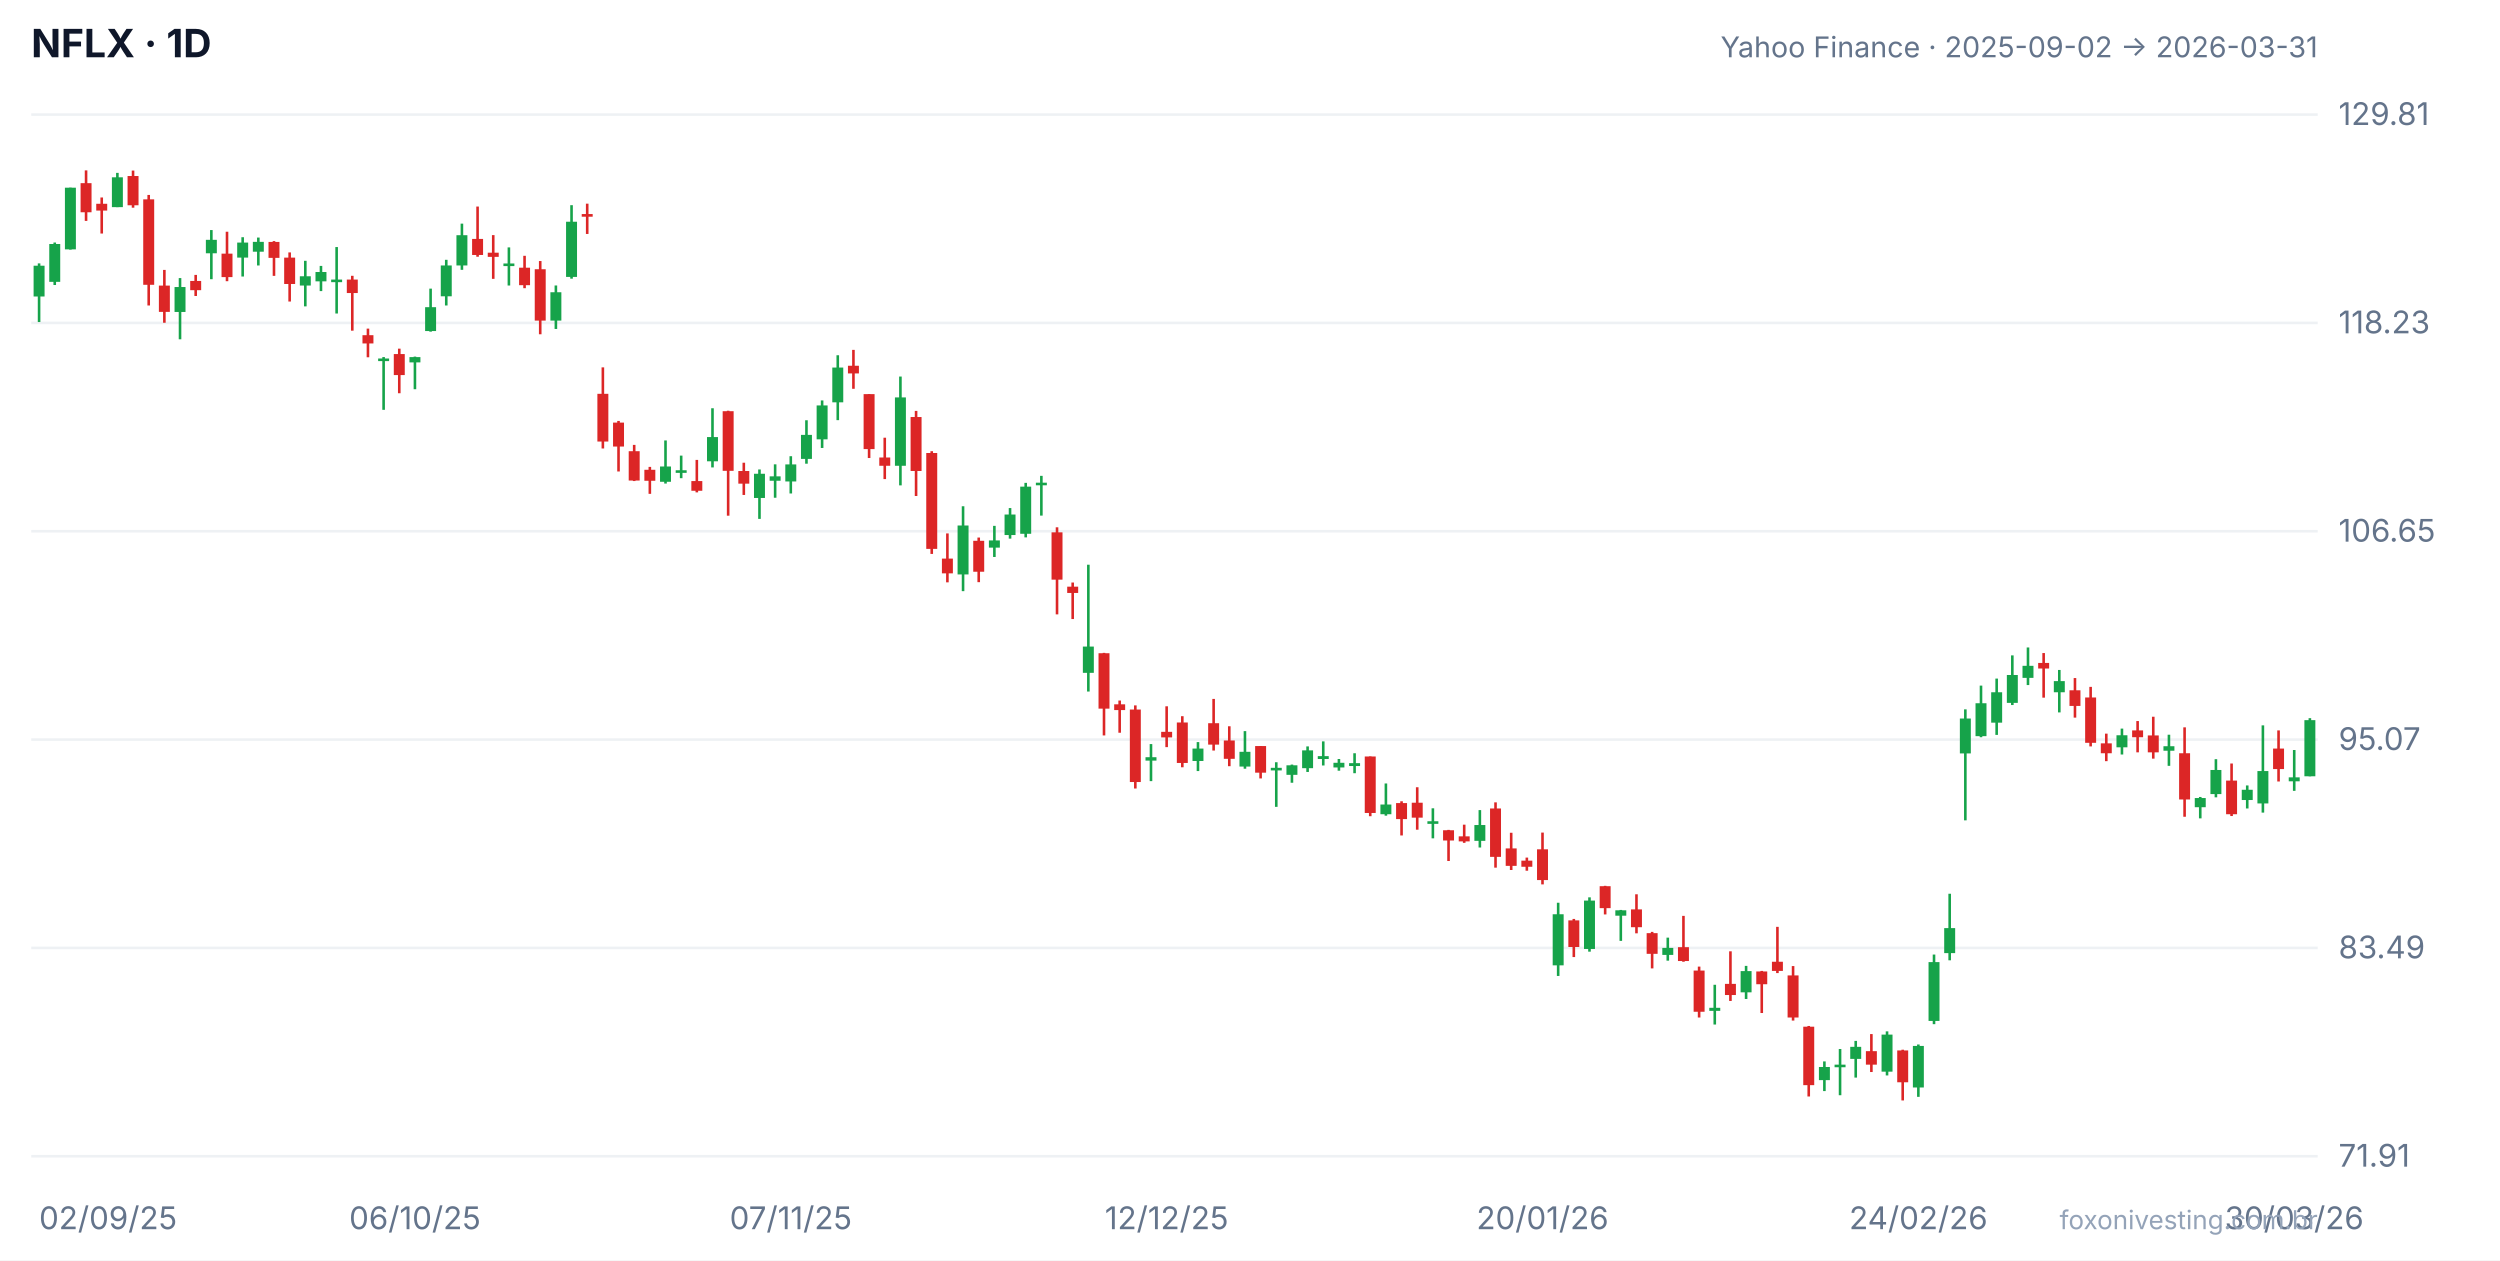
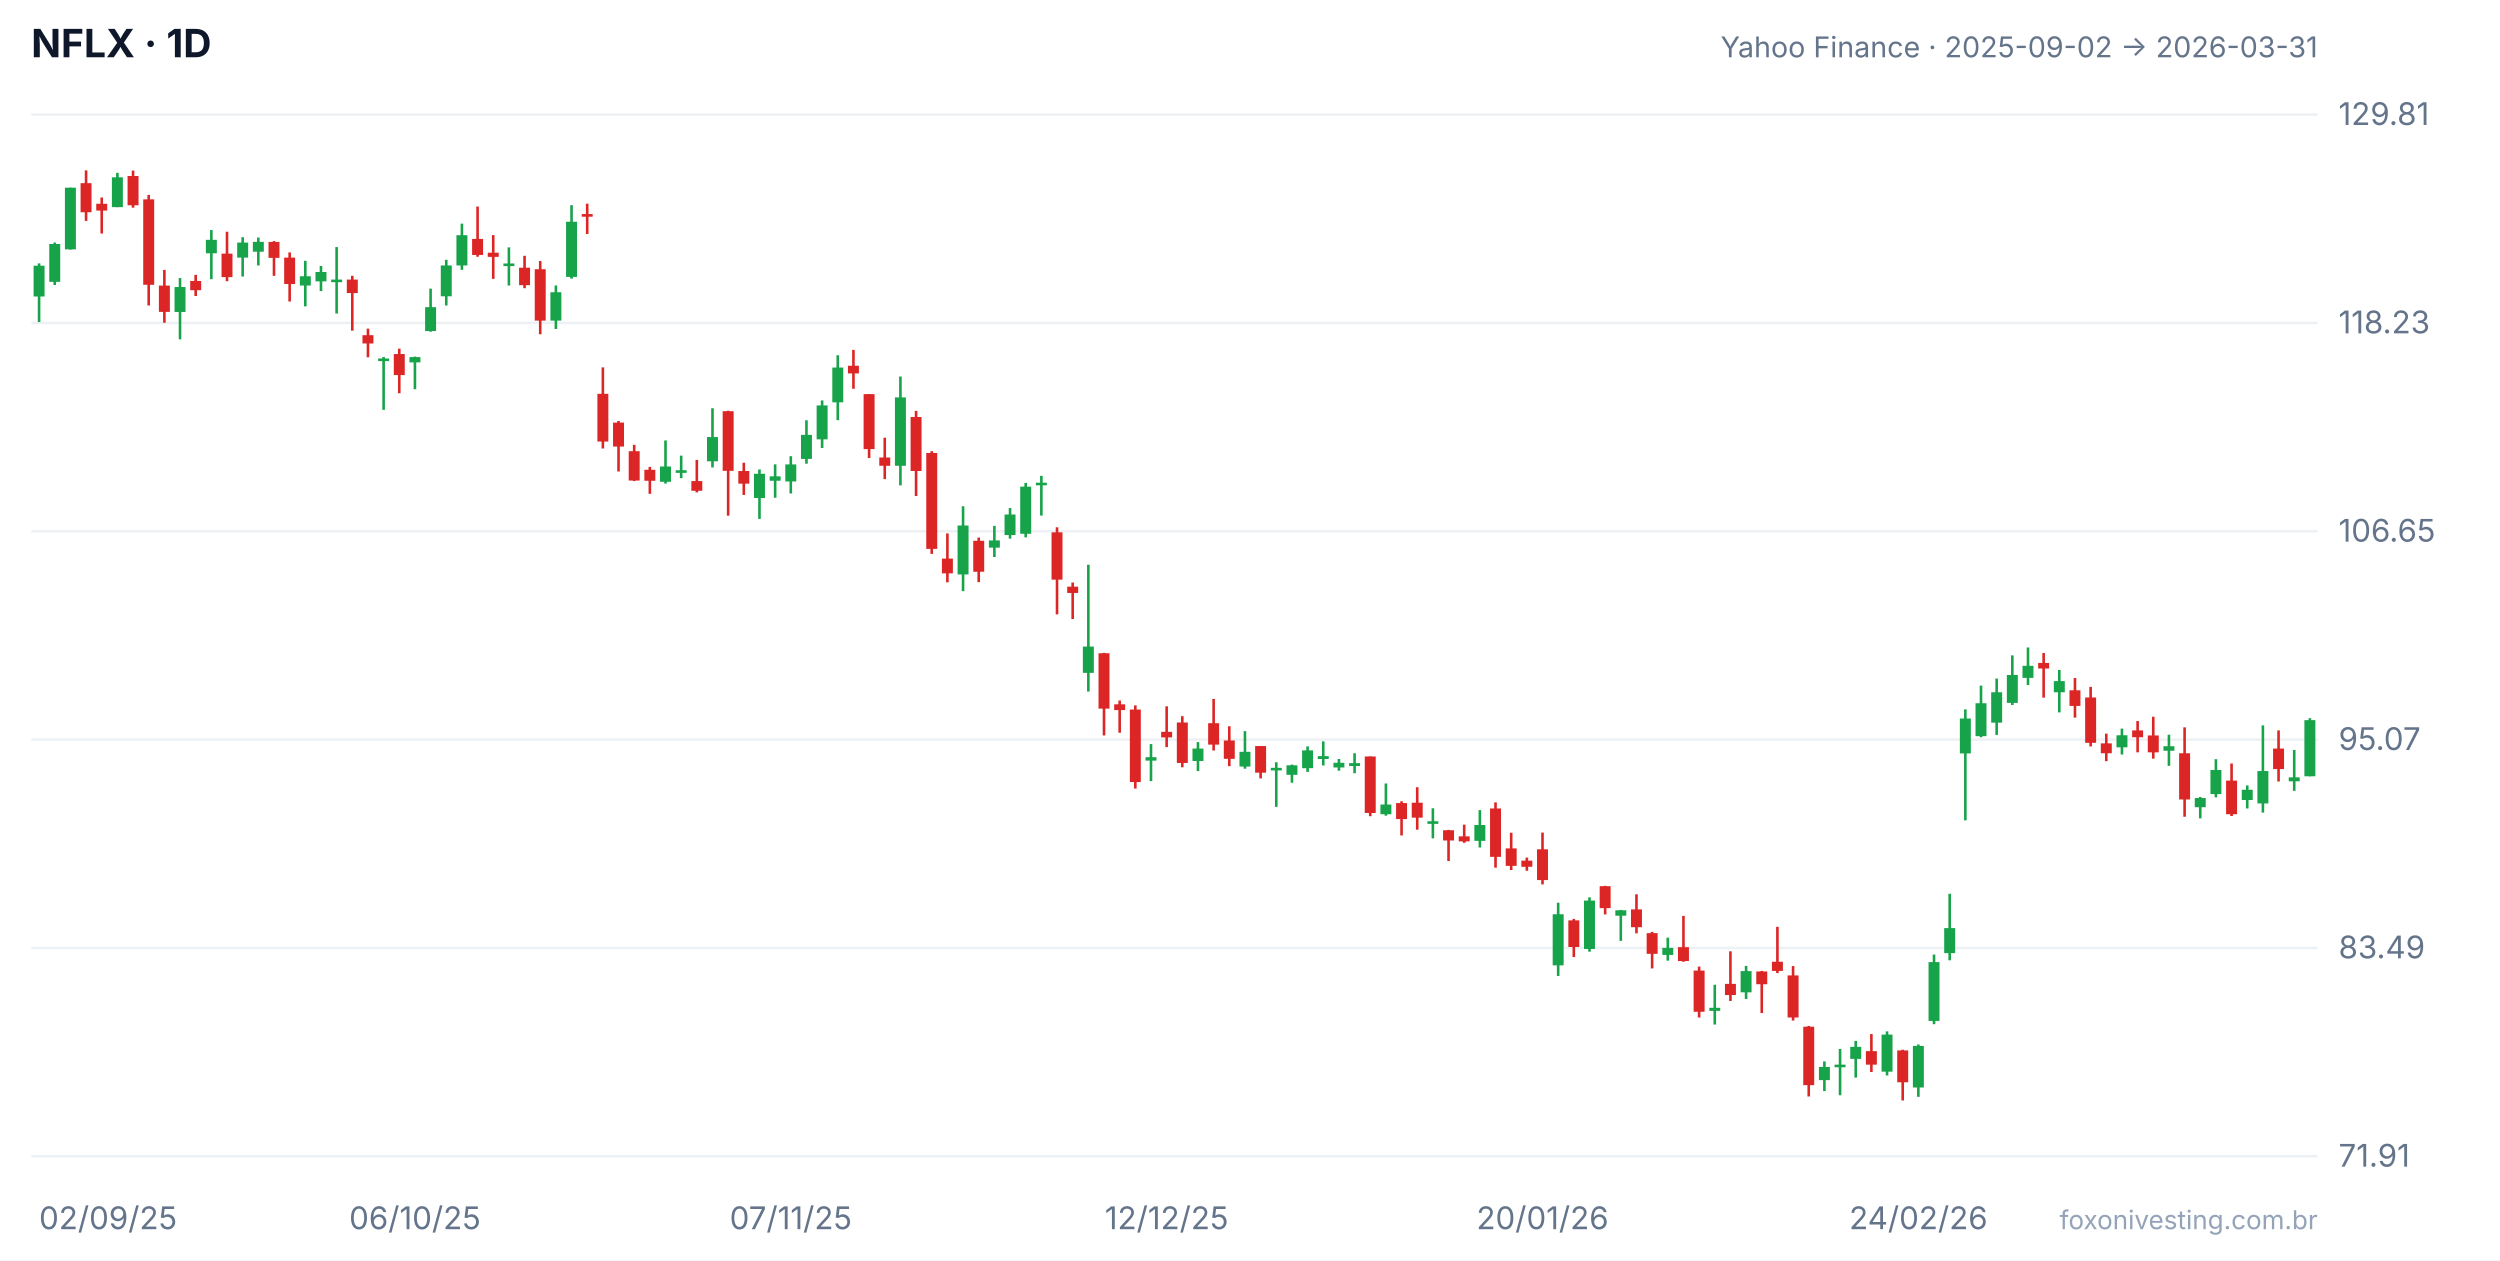
<svg xmlns="http://www.w3.org/2000/svg" viewBox="0 0 960 484" font-family="Inter,system-ui,sans-serif" font-size="12" role="img">
  <rect width="960" height="484" fill="#ffffff" />
  <text x="12" y="22" font-size="15" font-weight="700" fill="#0f172a">NFLX · 1D</text>
  <text x="890" y="22" font-size="11" fill="#64748b" text-anchor="end">Yahoo Finance · 2025-09-02 → 2026-03-31</text>
  <line x1="12" x2="890" y1="444" y2="444" stroke="#eef1f4" />
  <text x="898" y="448" fill="#64748b">71.91</text>
  <line x1="12" x2="890" y1="364" y2="364" stroke="#eef1f4" />
  <text x="898" y="368" fill="#64748b">83.49</text>
  <line x1="12" x2="890" y1="284" y2="284" stroke="#eef1f4" />
  <text x="898" y="288" fill="#64748b">95.07</text>
  <line x1="12" x2="890" y1="204" y2="204" stroke="#eef1f4" />
  <text x="898" y="208" fill="#64748b">106.65</text>
  <line x1="12" x2="890" y1="124" y2="124" stroke="#eef1f4" />
  <text x="898" y="128" fill="#64748b">118.23</text>
  <line x1="12" x2="890" y1="44" y2="44" stroke="#eef1f4" />
  <text x="898" y="48" fill="#64748b">129.81</text>
  <text x="15.007" y="472" fill="#64748b" text-anchor="start">02/09/25</text>
  <text x="159.336" y="472" fill="#64748b" text-anchor="middle">06/10/25</text>
  <text x="303.664" y="472" fill="#64748b" text-anchor="middle">07/11/25</text>
  <text x="447.993" y="472" fill="#64748b" text-anchor="middle">12/12/25</text>
  <text x="592.322" y="472" fill="#64748b" text-anchor="middle">20/01/26</text>
  <text x="736.651" y="472" fill="#64748b" text-anchor="middle">24/02/26</text>
-   <text x="880.979" y="472" fill="#64748b" text-anchor="middle">30/03/26</text>
  <line x1="15.007" x2="15.007" y1="101.143" y2="123.663" stroke="#16a34a" />
  <rect x="12.902" y="102.034" width="4.21" height="11.82" fill="#16a34a" />
  <line x1="21.021" x2="21.021" y1="93.13" y2="109.446" stroke="#16a34a" />
  <rect x="18.916" y="93.696" width="4.21" height="14.534" fill="#16a34a" />
  <line x1="27.034" x2="27.034" y1="72.074" y2="95.831" stroke="#16a34a" />
  <rect x="24.929" y="72.074" width="4.21" height="23.681" fill="#16a34a" />
  <line x1="33.048" x2="33.048" y1="65.429" y2="84.826" stroke="#dc2626" />
  <rect x="30.943" y="70.333" width="4.21" height="11.177" fill="#dc2626" />
  <line x1="39.062" x2="39.062" y1="75.832" y2="89.676" stroke="#dc2626" />
  <rect x="36.957" y="78.25" width="4.21" height="2.611" fill="#dc2626" />
  <line x1="45.075" x2="45.075" y1="66.382" y2="79.542" stroke="#16a34a" />
  <rect x="42.971" y="68.088" width="4.21" height="11.453" fill="#16a34a" />
  <line x1="51.089" x2="51.089" y1="65.498" y2="79.756" stroke="#dc2626" />
  <rect x="48.984" y="67.591" width="4.21" height="11.232" fill="#dc2626" />
  <line x1="57.103" x2="57.103" y1="74.858" y2="117.308" stroke="#dc2626" />
  <rect x="54.998" y="76.55" width="4.21" height="32.813" fill="#dc2626" />
  <line x1="63.116" x2="63.116" y1="103.644" y2="123.939" stroke="#dc2626" />
  <rect x="61.012" y="109.667" width="4.21" height="10.099" fill="#dc2626" />
  <line x1="69.13" x2="69.13" y1="106.78" y2="130.288" stroke="#16a34a" />
  <rect x="67.025" y="110.22" width="4.21" height="9.574" fill="#16a34a" />
  <line x1="75.144" x2="75.144" y1="105.564" y2="113.66" stroke="#dc2626" />
  <rect x="73.039" y="107.885" width="4.21" height="3.544" fill="#dc2626" />
  <line x1="81.158" x2="81.158" y1="88.342" y2="107.215" stroke="#16a34a" />
  <rect x="79.053" y="92.093" width="4.21" height="5.167" fill="#16a34a" />
  <line x1="87.171" x2="87.171" y1="88.985" y2="107.982" stroke="#dc2626" />
  <rect x="85.066" y="97.399" width="4.21" height="9.008" fill="#dc2626" />
  <line x1="93.185" x2="93.185" y1="91.092" y2="106.186" stroke="#16a34a" />
  <rect x="91.08" y="93.15" width="4.21" height="5.768" fill="#16a34a" />
  <line x1="99.199" x2="99.199" y1="91.223" y2="101.944" stroke="#16a34a" />
  <rect x="97.094" y="92.874" width="4.21" height="3.779" fill="#16a34a" />
  <line x1="105.212" x2="105.212" y1="92.584" y2="105.93" stroke="#dc2626" />
  <rect x="103.108" y="92.902" width="4.21" height="6.12" fill="#dc2626" />
  <line x1="111.226" x2="111.226" y1="96.929" y2="115.788" stroke="#dc2626" />
  <rect x="109.121" y="98.925" width="4.21" height="10.127" fill="#dc2626" />
  <line x1="117.24" x2="117.24" y1="100.148" y2="117.646" stroke="#16a34a" />
  <rect x="115.135" y="106.089" width="4.21" height="3.558" fill="#16a34a" />
  <line x1="123.253" x2="123.253" y1="102.11" y2="111.781" stroke="#16a34a" />
  <rect x="121.149" y="104.452" width="4.21" height="3.585" fill="#16a34a" />
  <line x1="129.267" x2="129.267" y1="94.864" y2="120.389" stroke="#16a34a" />
  <rect x="127.162" y="107.353" width="4.21" height="1" fill="#16a34a" />
  <line x1="135.281" x2="135.281" y1="105.909" y2="126.979" stroke="#dc2626" />
  <rect x="133.176" y="107.353" width="4.21" height="5.174" fill="#dc2626" />
  <line x1="141.295" x2="141.295" y1="126.191" y2="137.196" stroke="#dc2626" />
  <rect x="139.19" y="128.713" width="4.21" height="3.171" fill="#dc2626" />
  <line x1="147.308" x2="147.308" y1="137.113" y2="157.374" stroke="#16a34a" />
  <rect x="145.203" y="137.665" width="4.21" height="1" fill="#16a34a" />
  <line x1="153.322" x2="153.322" y1="133.887" y2="151.005" stroke="#dc2626" />
  <rect x="151.217" y="135.959" width="4.21" height="8.069" fill="#dc2626" />
  <line x1="159.336" x2="159.336" y1="136.94" y2="149.464" stroke="#16a34a" />
  <rect x="157.231" y="137.127" width="4.21" height="2.031" fill="#16a34a" />
  <line x1="165.349" x2="165.349" y1="110.835" y2="127.352" stroke="#16a34a" />
  <rect x="163.245" y="117.957" width="4.21" height="9.167" fill="#16a34a" />
  <line x1="171.363" x2="171.363" y1="99.768" y2="117.308" stroke="#16a34a" />
  <rect x="169.258" y="101.937" width="4.21" height="11.84" fill="#16a34a" />
  <line x1="177.377" x2="177.377" y1="85.876" y2="103.616" stroke="#16a34a" />
  <rect x="175.272" y="90.318" width="4.21" height="11.619" fill="#16a34a" />
  <line x1="183.39" x2="183.39" y1="79.314" y2="98.587" stroke="#dc2626" />
  <rect x="181.286" y="91.748" width="4.21" height="6.162" fill="#dc2626" />
  <line x1="189.404" x2="189.404" y1="90.284" y2="107.077" stroke="#dc2626" />
  <rect x="187.299" y="97.033" width="4.21" height="1.603" fill="#dc2626" />
  <line x1="195.418" x2="195.418" y1="95.002" y2="109.64" stroke="#16a34a" />
  <rect x="193.313" y="101.177" width="4.21" height="1" fill="#16a34a" />
  <line x1="201.432" x2="201.432" y1="98.228" y2="110.669" stroke="#dc2626" />
  <rect x="199.327" y="102.794" width="4.21" height="6.715" fill="#dc2626" />
  <line x1="207.445" x2="207.445" y1="100.238" y2="128.36" stroke="#dc2626" />
  <rect x="205.34" y="103.388" width="4.21" height="19.729" fill="#dc2626" />
  <line x1="213.459" x2="213.459" y1="109.626" y2="126.322" stroke="#16a34a" />
  <rect x="211.354" y="112.223" width="4.21" height="10.887" fill="#16a34a" />
  <line x1="219.473" x2="219.473" y1="78.789" y2="107.015" stroke="#16a34a" />
  <rect x="217.368" y="85.144" width="4.21" height="21.194" fill="#16a34a" />
  <line x1="225.486" x2="225.486" y1="78.208" y2="89.841" stroke="#dc2626" />
  <rect x="223.382" y="82.194" width="4.21" height="1.022" fill="#dc2626" />
  <line x1="231.5" x2="231.5" y1="141.071" y2="172.219" stroke="#dc2626" />
  <rect x="229.395" y="151.226" width="4.21" height="18.327" fill="#dc2626" />
  <line x1="237.514" x2="237.514" y1="161.636" y2="181.048" stroke="#dc2626" />
  <rect x="235.409" y="162.279" width="4.21" height="9.195" fill="#dc2626" />
  <line x1="243.527" x2="243.527" y1="170.838" y2="184.723" stroke="#dc2626" />
  <rect x="241.423" y="173.262" width="4.21" height="11.267" fill="#dc2626" />
  <line x1="249.541" x2="249.541" y1="179.286" y2="189.634" stroke="#dc2626" />
  <rect x="247.436" y="180.398" width="4.21" height="4.221" fill="#dc2626" />
  <line x1="255.555" x2="255.555" y1="169.131" y2="185.69" stroke="#16a34a" />
  <rect x="253.45" y="179.134" width="4.21" height="5.872" fill="#16a34a" />
  <line x1="261.568" x2="261.568" y1="174.955" y2="183.624" stroke="#16a34a" />
  <rect x="259.464" y="180.578" width="4.21" height="1" fill="#16a34a" />
  <line x1="267.582" x2="267.582" y1="176.606" y2="189.075" stroke="#dc2626" />
  <rect x="265.477" y="184.729" width="4.21" height="3.73" fill="#dc2626" />
  <line x1="273.596" x2="273.596" y1="156.766" y2="179.493" stroke="#16a34a" />
  <rect x="271.491" y="167.833" width="4.21" height="9.305" fill="#16a34a" />
  <line x1="279.61" x2="279.61" y1="157.719" y2="198.027" stroke="#dc2626" />
  <rect x="277.505" y="157.899" width="4.21" height="22.9" fill="#dc2626" />
  <line x1="285.623" x2="285.623" y1="177.683" y2="190.062" stroke="#dc2626" />
  <rect x="283.518" y="180.868" width="4.21" height="4.856" fill="#dc2626" />
  <line x1="291.637" x2="291.637" y1="180.274" y2="199.257" stroke="#16a34a" />
  <rect x="289.532" y="181.925" width="4.21" height="9.298" fill="#16a34a" />
  <line x1="297.651" x2="297.651" y1="178.305" y2="191.133" stroke="#16a34a" />
  <rect x="295.546" y="182.92" width="4.21" height="1.686" fill="#16a34a" />
  <line x1="303.664" x2="303.664" y1="175.183" y2="189.496" stroke="#16a34a" />
  <rect x="301.56" y="178.333" width="4.21" height="6.549" fill="#16a34a" />
  <line x1="309.678" x2="309.678" y1="161.38" y2="178.063" stroke="#16a34a" />
  <rect x="307.573" y="166.997" width="4.21" height="9.222" fill="#16a34a" />
  <line x1="315.692" x2="315.692" y1="153.768" y2="172.019" stroke="#16a34a" />
  <rect x="313.587" y="155.688" width="4.21" height="13.015" fill="#16a34a" />
  <line x1="321.705" x2="321.705" y1="136.415" y2="161.339" stroke="#16a34a" />
  <rect x="319.601" y="141.14" width="4.21" height="13.353" fill="#16a34a" />
  <line x1="327.719" x2="327.719" y1="134.35" y2="149.298" stroke="#dc2626" />
  <rect x="325.614" y="140.449" width="4.21" height="2.95" fill="#dc2626" />
  <line x1="333.733" x2="333.733" y1="151.343" y2="175.88" stroke="#dc2626" />
  <rect x="331.628" y="151.343" width="4.21" height="21.111" fill="#dc2626" />
  <line x1="339.747" x2="339.747" y1="168.081" y2="183.97" stroke="#dc2626" />
  <rect x="337.642" y="175.68" width="4.21" height="3.178" fill="#dc2626" />
  <line x1="345.76" x2="345.76" y1="144.594" y2="186.387" stroke="#16a34a" />
  <rect x="343.655" y="152.607" width="4.21" height="26.25" fill="#16a34a" />
  <line x1="351.774" x2="351.774" y1="157.788" y2="190.463" stroke="#dc2626" />
  <rect x="349.669" y="160.137" width="4.21" height="20.724" fill="#dc2626" />
  <line x1="357.788" x2="357.788" y1="173.262" y2="212.707" stroke="#dc2626" />
  <rect x="355.683" y="173.953" width="4.21" height="36.82" fill="#dc2626" />
  <line x1="363.801" x2="363.801" y1="204.832" y2="223.621" stroke="#dc2626" />
  <rect x="361.697" y="214.503" width="4.21" height="5.665" fill="#dc2626" />
  <line x1="369.815" x2="369.815" y1="194.401" y2="227.006" stroke="#16a34a" />
  <rect x="367.71" y="201.792" width="4.21" height="18.79" fill="#16a34a" />
  <line x1="375.829" x2="375.829" y1="206.421" y2="223.552" stroke="#dc2626" />
  <rect x="373.724" y="207.664" width="4.21" height="11.882" fill="#dc2626" />
  <line x1="381.842" x2="381.842" y1="201.93" y2="213.881" stroke="#16a34a" />
  <rect x="379.738" y="207.526" width="4.21" height="2.763" fill="#16a34a" />
  <line x1="387.856" x2="387.856" y1="195.091" y2="206.835" stroke="#16a34a" />
  <rect x="385.751" y="197.578" width="4.21" height="7.875" fill="#16a34a" />
  <line x1="393.87" x2="393.87" y1="185.42" y2="206.351" stroke="#16a34a" />
  <rect x="391.765" y="186.871" width="4.21" height="18.099" fill="#16a34a" />
  <line x1="399.884" x2="399.884" y1="182.726" y2="197.993" stroke="#16a34a" />
  <rect x="397.779" y="185.351" width="4.21" height="1" fill="#16a34a" />
  <line x1="405.897" x2="405.897" y1="202.483" y2="235.918" stroke="#dc2626" />
  <rect x="403.792" y="204.417" width="4.21" height="18.168" fill="#dc2626" />
  <line x1="411.911" x2="411.911" y1="223.691" y2="237.714" stroke="#dc2626" />
  <rect x="409.806" y="225.279" width="4.21" height="2.418" fill="#dc2626" />
  <line x1="417.925" x2="417.925" y1="216.852" y2="265.553" stroke="#16a34a" />
  <rect x="415.82" y="248.283" width="4.21" height="10.086" fill="#16a34a" />
  <line x1="423.938" x2="423.938" y1="250.701" y2="282.408" stroke="#dc2626" />
  <rect x="421.834" y="250.839" width="4.21" height="21.277" fill="#dc2626" />
  <line x1="429.952" x2="429.952" y1="269.007" y2="281.372" stroke="#dc2626" />
  <rect x="427.847" y="270.458" width="4.21" height="2.211" fill="#dc2626" />
  <line x1="435.966" x2="435.966" y1="270.872" y2="302.787" stroke="#dc2626" />
  <rect x="433.861" y="272.461" width="4.21" height="27.839" fill="#dc2626" />
  <line x1="441.979" x2="441.979" y1="285.724" y2="299.955" stroke="#16a34a" />
  <rect x="439.875" y="290.767" width="4.21" height="1.312" fill="#16a34a" />
  <line x1="447.993" x2="447.993" y1="271.217" y2="286.899" stroke="#dc2626" />
  <rect x="445.888" y="281.027" width="4.21" height="2.141" fill="#dc2626" />
  <line x1="454.007" x2="454.007" y1="275.017" y2="294.636" stroke="#dc2626" />
  <rect x="451.902" y="277.435" width="4.21" height="15.543" fill="#dc2626" />
  <line x1="460.021" x2="460.021" y1="284.964" y2="296.086" stroke="#16a34a" />
  <rect x="457.916" y="287.451" width="4.21" height="4.767" fill="#16a34a" />
  <line x1="466.034" x2="466.034" y1="268.385" y2="288.211" stroke="#dc2626" />
  <rect x="463.929" y="277.711" width="4.21" height="8.221" fill="#dc2626" />
  <line x1="472.048" x2="472.048" y1="278.885" y2="294.221" stroke="#dc2626" />
  <rect x="469.943" y="284.343" width="4.21" height="7.046" fill="#dc2626" />
  <line x1="478.062" x2="478.062" y1="280.75" y2="295.188" stroke="#16a34a" />
  <rect x="475.957" y="288.695" width="4.21" height="5.665" fill="#16a34a" />
  <line x1="484.075" x2="484.075" y1="286.484" y2="298.918" stroke="#dc2626" />
  <rect x="481.971" y="286.484" width="4.21" height="10.224" fill="#dc2626" />
  <line x1="490.089" x2="490.089" y1="292.701" y2="309.833" stroke="#16a34a" />
  <rect x="487.984" y="294.843" width="4.21" height="1" fill="#16a34a" />
  <line x1="496.103" x2="496.103" y1="293.599" y2="300.576" stroke="#16a34a" />
  <rect x="493.998" y="293.876" width="4.21" height="3.661" fill="#16a34a" />
  <line x1="502.116" x2="502.116" y1="286.622" y2="296.432" stroke="#16a34a" />
  <rect x="500.012" y="288.142" width="4.21" height="6.839" fill="#16a34a" />
  <line x1="508.13" x2="508.13" y1="284.688" y2="293.945" stroke="#16a34a" />
  <rect x="506.025" y="290.353" width="4.21" height="1.105" fill="#16a34a" />
  <line x1="514.144" x2="514.144" y1="291.458" y2="295.948" stroke="#16a34a" />
  <rect x="512.039" y="292.909" width="4.21" height="1.796" fill="#16a34a" />
  <line x1="520.158" x2="520.158" y1="289.247" y2="296.915" stroke="#16a34a" />
  <rect x="518.053" y="293.047" width="4.21" height="1.105" fill="#16a34a" />
  <line x1="526.171" x2="526.171" y1="290.491" y2="313.425" stroke="#dc2626" />
  <rect x="524.066" y="290.491" width="4.21" height="21.691" fill="#dc2626" />
  <line x1="532.185" x2="532.185" y1="300.853" y2="313.218" stroke="#16a34a" />
  <rect x="530.08" y="308.935" width="4.21" height="3.73" fill="#16a34a" />
  <line x1="538.199" x2="538.199" y1="307.692" y2="320.817" stroke="#dc2626" />
  <rect x="536.094" y="308.382" width="4.21" height="6.148" fill="#dc2626" />
  <line x1="544.212" x2="544.212" y1="302.303" y2="318.606" stroke="#dc2626" />
  <rect x="542.108" y="308.244" width="4.21" height="5.734" fill="#dc2626" />
  <line x1="550.226" x2="550.226" y1="310.386" y2="321.922" stroke="#16a34a" />
  <rect x="548.121" y="315.36" width="4.21" height="1" fill="#16a34a" />
  <line x1="556.24" x2="556.24" y1="318.675" y2="330.626" stroke="#dc2626" />
  <rect x="554.135" y="318.814" width="4.21" height="3.938" fill="#dc2626" />
  <line x1="562.253" x2="562.253" y1="316.672" y2="323.649" stroke="#dc2626" />
  <rect x="560.149" y="321.162" width="4.21" height="1.934" fill="#dc2626" />
  <line x1="568.267" x2="568.267" y1="311.077" y2="325.445" stroke="#16a34a" />
  <rect x="566.162" y="316.81" width="4.21" height="6.079" fill="#16a34a" />
  <line x1="574.281" x2="574.281" y1="308.106" y2="333.182" stroke="#dc2626" />
  <rect x="572.176" y="310.455" width="4.21" height="18.582" fill="#dc2626" />
  <line x1="580.295" x2="580.295" y1="319.781" y2="334.08" stroke="#dc2626" />
  <rect x="578.19" y="325.791" width="4.21" height="6.701" fill="#dc2626" />
  <line x1="586.308" x2="586.308" y1="329.314" y2="334.356" stroke="#dc2626" />
  <rect x="584.203" y="330.488" width="4.21" height="2.349" fill="#dc2626" />
  <line x1="592.322" x2="592.322" y1="319.712" y2="339.607" stroke="#dc2626" />
  <rect x="590.217" y="326.136" width="4.21" height="11.813" fill="#dc2626" />
  <line x1="598.336" x2="598.336" y1="346.653" y2="374.768" stroke="#16a34a" />
  <rect x="596.231" y="351.074" width="4.21" height="19.619" fill="#16a34a" />
  <line x1="604.349" x2="604.349" y1="352.87" y2="367.515" stroke="#dc2626" />
  <rect x="602.245" y="353.423" width="4.21" height="10.224" fill="#dc2626" />
  <line x1="610.363" x2="610.363" y1="344.58" y2="365.442" stroke="#16a34a" />
  <rect x="608.258" y="345.824" width="4.21" height="18.582" fill="#16a34a" />
  <line x1="616.377" x2="616.377" y1="340.159" y2="351.143" stroke="#dc2626" />
  <rect x="614.272" y="340.297" width="4.21" height="8.428" fill="#dc2626" />
  <line x1="622.39" x2="622.39" y1="349.416" y2="361.298" stroke="#16a34a" />
  <rect x="620.286" y="349.554" width="4.21" height="2.072" fill="#16a34a" />
  <line x1="628.404" x2="628.404" y1="343.406" y2="358.396" stroke="#dc2626" />
  <rect x="626.299" y="349.209" width="4.21" height="6.839" fill="#dc2626" />
  <line x1="634.418" x2="634.418" y1="357.844" y2="371.867" stroke="#dc2626" />
  <rect x="632.313" y="358.327" width="4.21" height="7.944" fill="#dc2626" />
  <line x1="640.432" x2="640.432" y1="360.054" y2="368.896" stroke="#16a34a" />
  <rect x="638.327" y="363.992" width="4.21" height="2.694" fill="#16a34a" />
  <line x1="646.445" x2="646.445" y1="351.696" y2="369.311" stroke="#dc2626" />
  <rect x="644.34" y="363.715" width="4.21" height="5.319" fill="#dc2626" />
  <line x1="652.459" x2="652.459" y1="371.176" y2="390.726" stroke="#dc2626" />
  <rect x="650.354" y="372.696" width="4.21" height="15.819" fill="#dc2626" />
  <line x1="658.473" x2="658.473" y1="378.153" y2="393.42" stroke="#16a34a" />
  <rect x="656.368" y="386.995" width="4.21" height="1.174" fill="#16a34a" />
  <line x1="664.486" x2="664.486" y1="365.304" y2="384.37" stroke="#dc2626" />
  <rect x="662.382" y="377.808" width="4.21" height="4.283" fill="#dc2626" />
  <line x1="670.5" x2="670.5" y1="370.9" y2="383.61" stroke="#16a34a" />
  <rect x="668.395" y="372.903" width="4.21" height="8.151" fill="#16a34a" />
  <line x1="676.514" x2="676.514" y1="372.834" y2="388.999" stroke="#dc2626" />
  <rect x="674.409" y="373.041" width="4.21" height="4.905" fill="#dc2626" />
  <line x1="682.527" x2="682.527" y1="355.909" y2="373.663" stroke="#dc2626" />
  <rect x="680.423" y="369.311" width="4.21" height="3.523" fill="#dc2626" />
  <line x1="688.541" x2="688.541" y1="370.969" y2="391.9" stroke="#dc2626" />
  <rect x="686.436" y="374.561" width="4.21" height="16.165" fill="#dc2626" />
  <line x1="694.555" x2="694.555" y1="393.972" y2="421.052" stroke="#dc2626" />
  <rect x="692.45" y="394.249" width="4.21" height="22.451" fill="#dc2626" />
  <line x1="700.568" x2="700.568" y1="407.581" y2="418.979" stroke="#16a34a" />
  <rect x="698.464" y="409.723" width="4.21" height="5.043" fill="#16a34a" />
  <line x1="706.582" x2="706.582" y1="402.815" y2="420.568" stroke="#16a34a" />
  <rect x="704.477" y="408.825" width="4.21" height="1" fill="#16a34a" />
  <line x1="712.596" x2="712.596" y1="399.706" y2="413.798" stroke="#16a34a" />
  <rect x="710.491" y="401.986" width="4.21" height="4.628" fill="#16a34a" />
  <line x1="718.61" x2="718.61" y1="397.081" y2="411.657" stroke="#dc2626" />
  <rect x="716.505" y="403.644" width="4.21" height="5.181" fill="#dc2626" />
  <line x1="724.623" x2="724.623" y1="396.045" y2="412.969" stroke="#16a34a" />
  <rect x="722.518" y="397.288" width="4.21" height="14.23" fill="#16a34a" />
  <line x1="730.637" x2="730.637" y1="403.091" y2="422.571" stroke="#dc2626" />
  <rect x="728.532" y="403.367" width="4.21" height="12.227" fill="#dc2626" />
  <line x1="736.651" x2="736.651" y1="401.088" y2="421.19" stroke="#16a34a" />
  <rect x="734.546" y="401.64" width="4.21" height="15.957" fill="#16a34a" />
  <line x1="742.664" x2="742.664" y1="366.548" y2="393.282" stroke="#16a34a" />
  <rect x="740.56" y="369.449" width="4.21" height="22.589" fill="#16a34a" />
  <line x1="748.678" x2="748.678" y1="343.199" y2="368.758" stroke="#16a34a" />
  <rect x="746.573" y="356.393" width="4.21" height="9.602" fill="#16a34a" />
  <line x1="754.692" x2="754.692" y1="272.392" y2="315.014" stroke="#16a34a" />
  <rect x="752.587" y="275.915" width="4.21" height="13.401" fill="#16a34a" />
  <line x1="760.705" x2="760.705" y1="263.273" y2="283.099" stroke="#16a34a" />
  <rect x="758.601" y="270.043" width="4.21" height="12.642" fill="#16a34a" />
  <line x1="766.719" x2="766.719" y1="260.579" y2="282.201" stroke="#16a34a" />
  <rect x="764.614" y="265.829" width="4.21" height="11.674" fill="#16a34a" />
  <line x1="772.733" x2="772.733" y1="251.668" y2="270.734" stroke="#16a34a" />
  <rect x="770.628" y="259.198" width="4.21" height="10.707" fill="#16a34a" />
  <line x1="778.747" x2="778.747" y1="248.628" y2="263.066" stroke="#16a34a" />
  <rect x="776.642" y="255.675" width="4.21" height="4.628" fill="#16a34a" />
  <line x1="784.76" x2="784.76" y1="250.77" y2="267.902" stroke="#dc2626" />
  <rect x="782.655" y="254.569" width="4.21" height="2.142" fill="#dc2626" />
  <line x1="790.774" x2="790.774" y1="257.263" y2="273.566" stroke="#16a34a" />
  <rect x="788.669" y="261.546" width="4.21" height="4.283" fill="#16a34a" />
  <line x1="796.788" x2="796.788" y1="260.372" y2="275.569" stroke="#dc2626" />
  <rect x="794.683" y="265.069" width="4.21" height="6.01" fill="#dc2626" />
  <line x1="802.801" x2="802.801" y1="263.757" y2="286.622" stroke="#dc2626" />
  <rect x="800.697" y="267.833" width="4.21" height="17.408" fill="#dc2626" />
  <line x1="808.815" x2="808.815" y1="281.718" y2="292.287" stroke="#dc2626" />
  <rect x="806.71" y="285.448" width="4.21" height="3.799" fill="#dc2626" />
  <line x1="814.829" x2="814.829" y1="279.783" y2="289.731" stroke="#16a34a" />
  <rect x="812.724" y="282.339" width="4.21" height="4.628" fill="#16a34a" />
  <line x1="820.842" x2="820.842" y1="276.882" y2="288.902" stroke="#dc2626" />
  <rect x="818.738" y="280.474" width="4.21" height="2.625" fill="#dc2626" />
  <line x1="826.856" x2="826.856" y1="275.224" y2="291.32" stroke="#dc2626" />
  <rect x="824.751" y="282.408" width="4.21" height="6.494" fill="#dc2626" />
  <line x1="832.87" x2="832.87" y1="282.132" y2="294.083" stroke="#16a34a" />
  <rect x="830.765" y="286.553" width="4.21" height="1.727" fill="#16a34a" />
  <line x1="838.884" x2="838.884" y1="279.3" y2="313.633" stroke="#dc2626" />
  <rect x="836.779" y="289.247" width="4.21" height="17.754" fill="#dc2626" />
  <line x1="844.897" x2="844.897" y1="306.034" y2="314.254" stroke="#16a34a" />
  <rect x="842.792" y="306.448" width="4.21" height="3.523" fill="#16a34a" />
  <line x1="850.911" x2="850.911" y1="291.527" y2="306.172" stroke="#16a34a" />
  <rect x="848.806" y="295.672" width="4.21" height="9.257" fill="#16a34a" />
  <line x1="856.925" x2="856.925" y1="293.185" y2="313.356" stroke="#dc2626" />
  <rect x="854.82" y="299.747" width="4.21" height="12.918" fill="#dc2626" />
  <line x1="862.938" x2="862.938" y1="301.613" y2="310.455" stroke="#16a34a" />
  <rect x="860.834" y="303.271" width="4.21" height="3.938" fill="#16a34a" />
  <line x1="868.952" x2="868.952" y1="278.54" y2="312.044" stroke="#16a34a" />
  <rect x="866.847" y="296.086" width="4.21" height="12.434" fill="#16a34a" />
  <line x1="874.966" x2="874.966" y1="280.474" y2="300.093" stroke="#dc2626" />
  <rect x="872.861" y="287.451" width="4.21" height="7.875" fill="#dc2626" />
  <line x1="880.979" x2="880.979" y1="288.004" y2="303.685" stroke="#16a34a" />
  <rect x="878.875" y="298.504" width="4.21" height="1.52" fill="#16a34a" />
  <line x1="886.993" x2="886.993" y1="275.777" y2="298.09" stroke="#16a34a" />
  <rect x="884.888" y="276.537" width="4.21" height="21.553" fill="#16a34a" />
  <text x="890" y="472" font-size="10" fill="#94a3b8" text-anchor="end">foxonivesting.com.br</text>
</svg>
